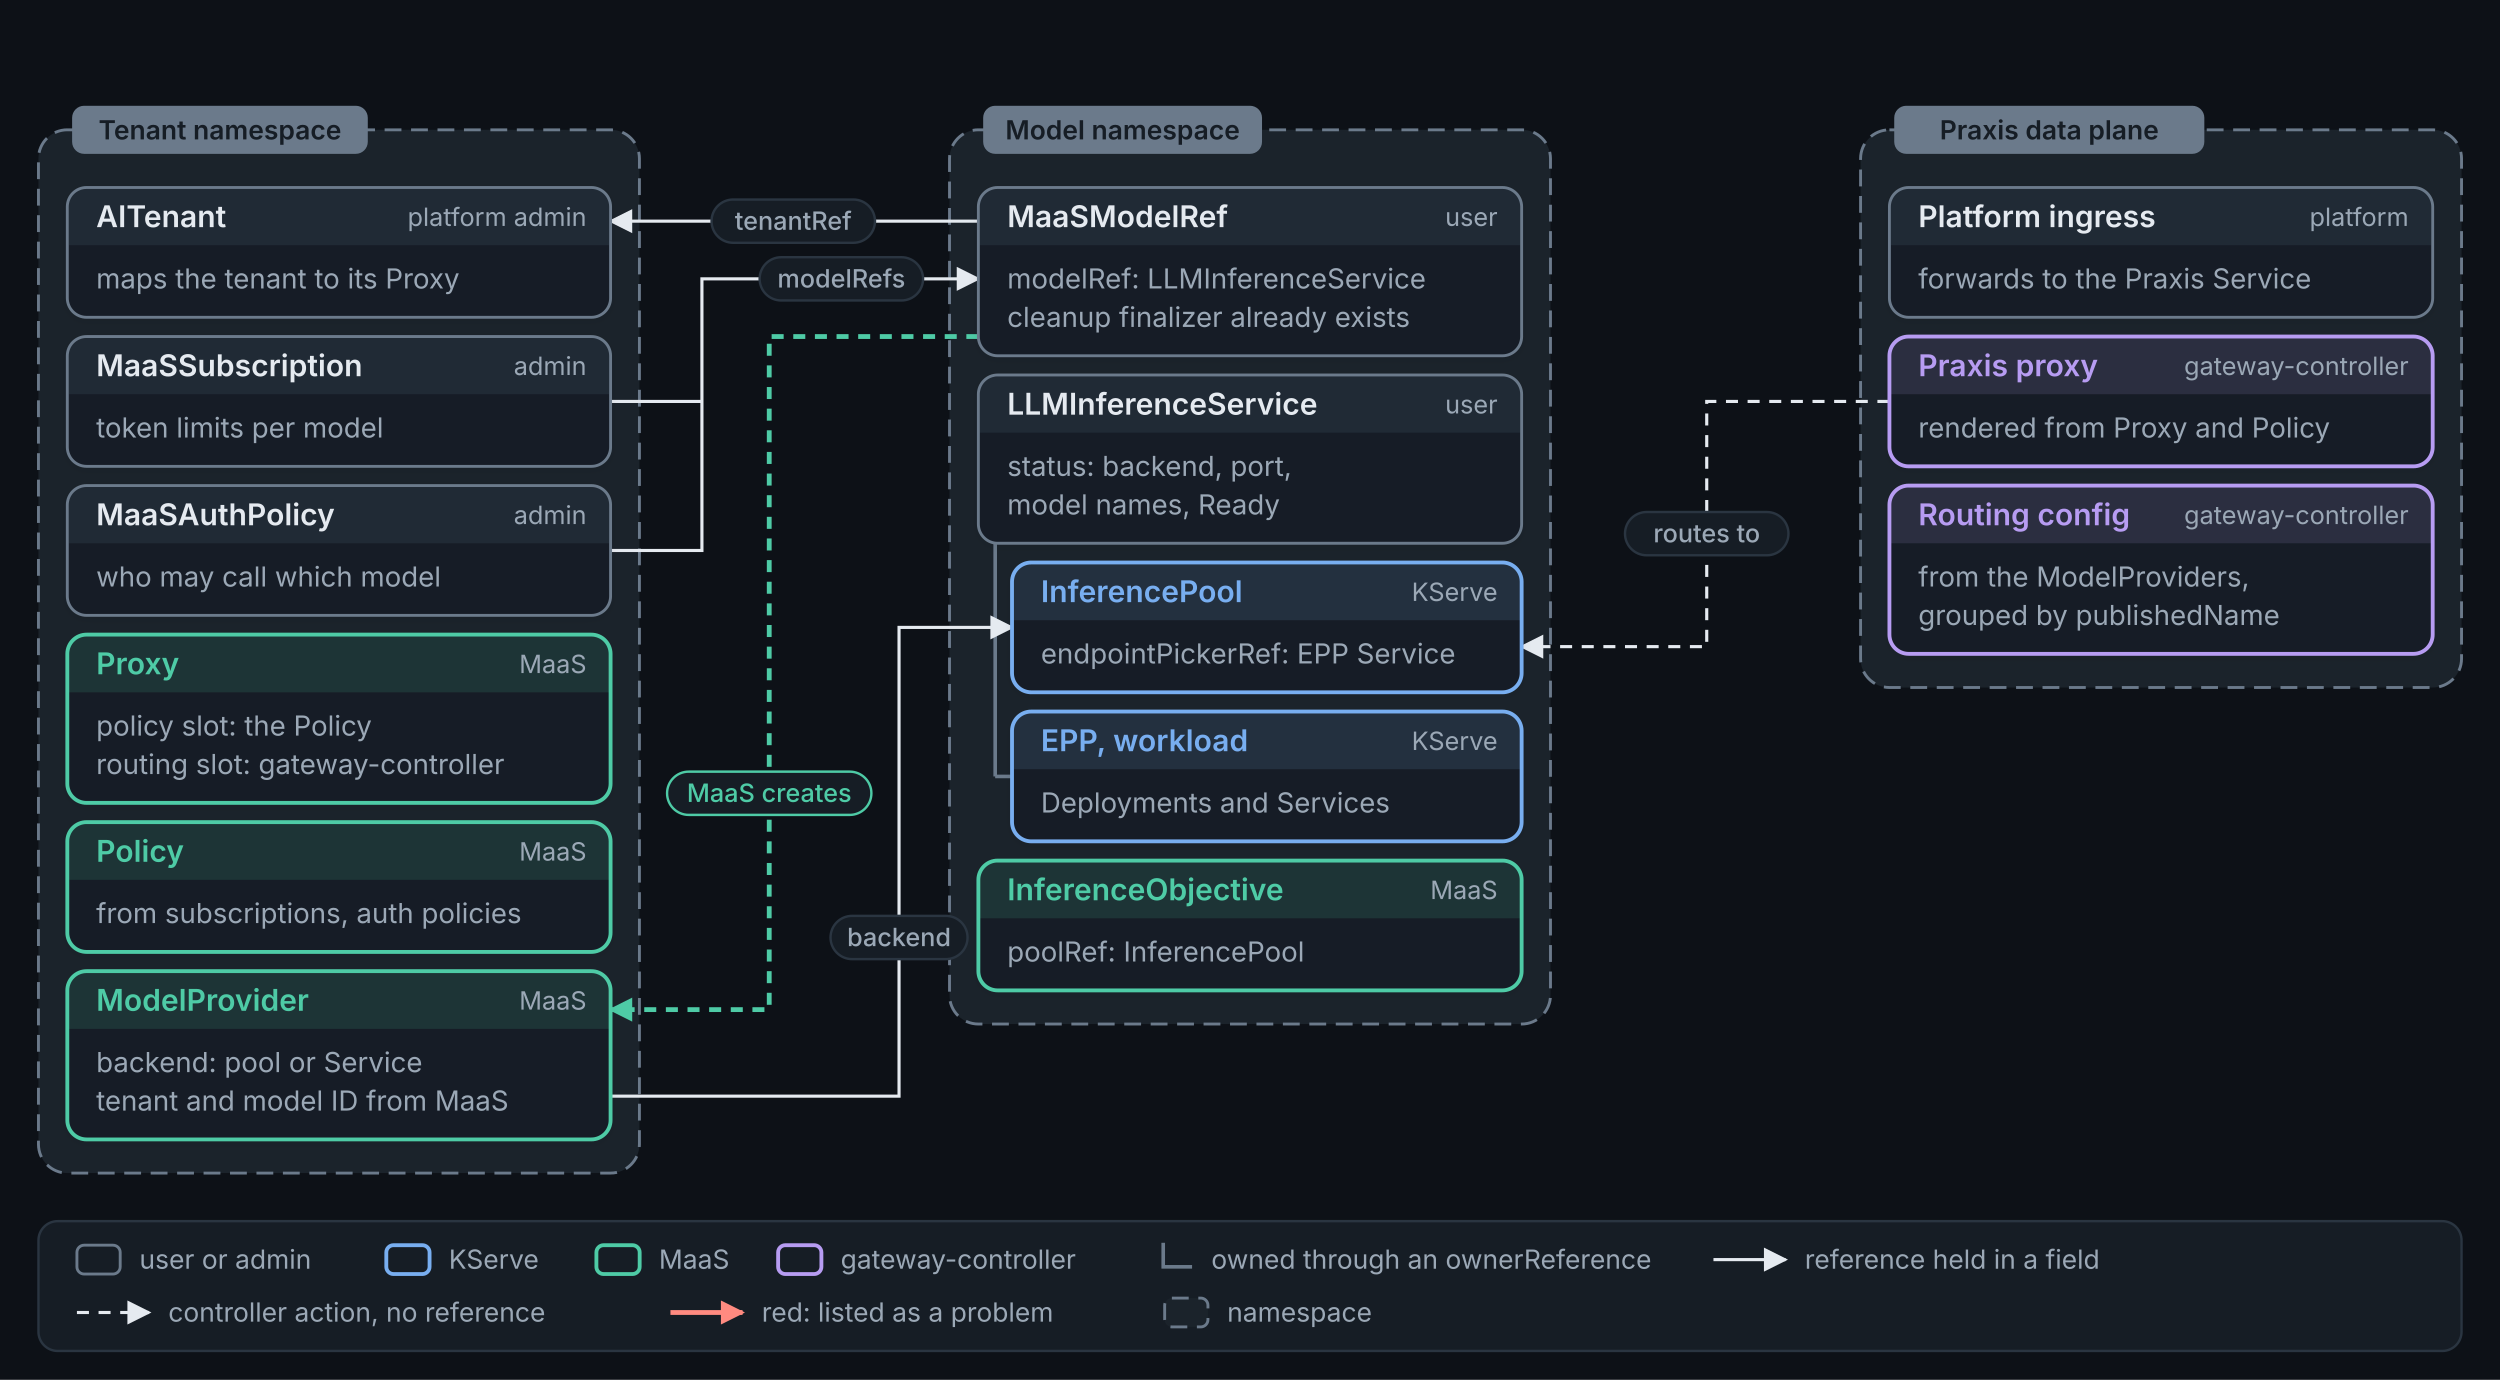
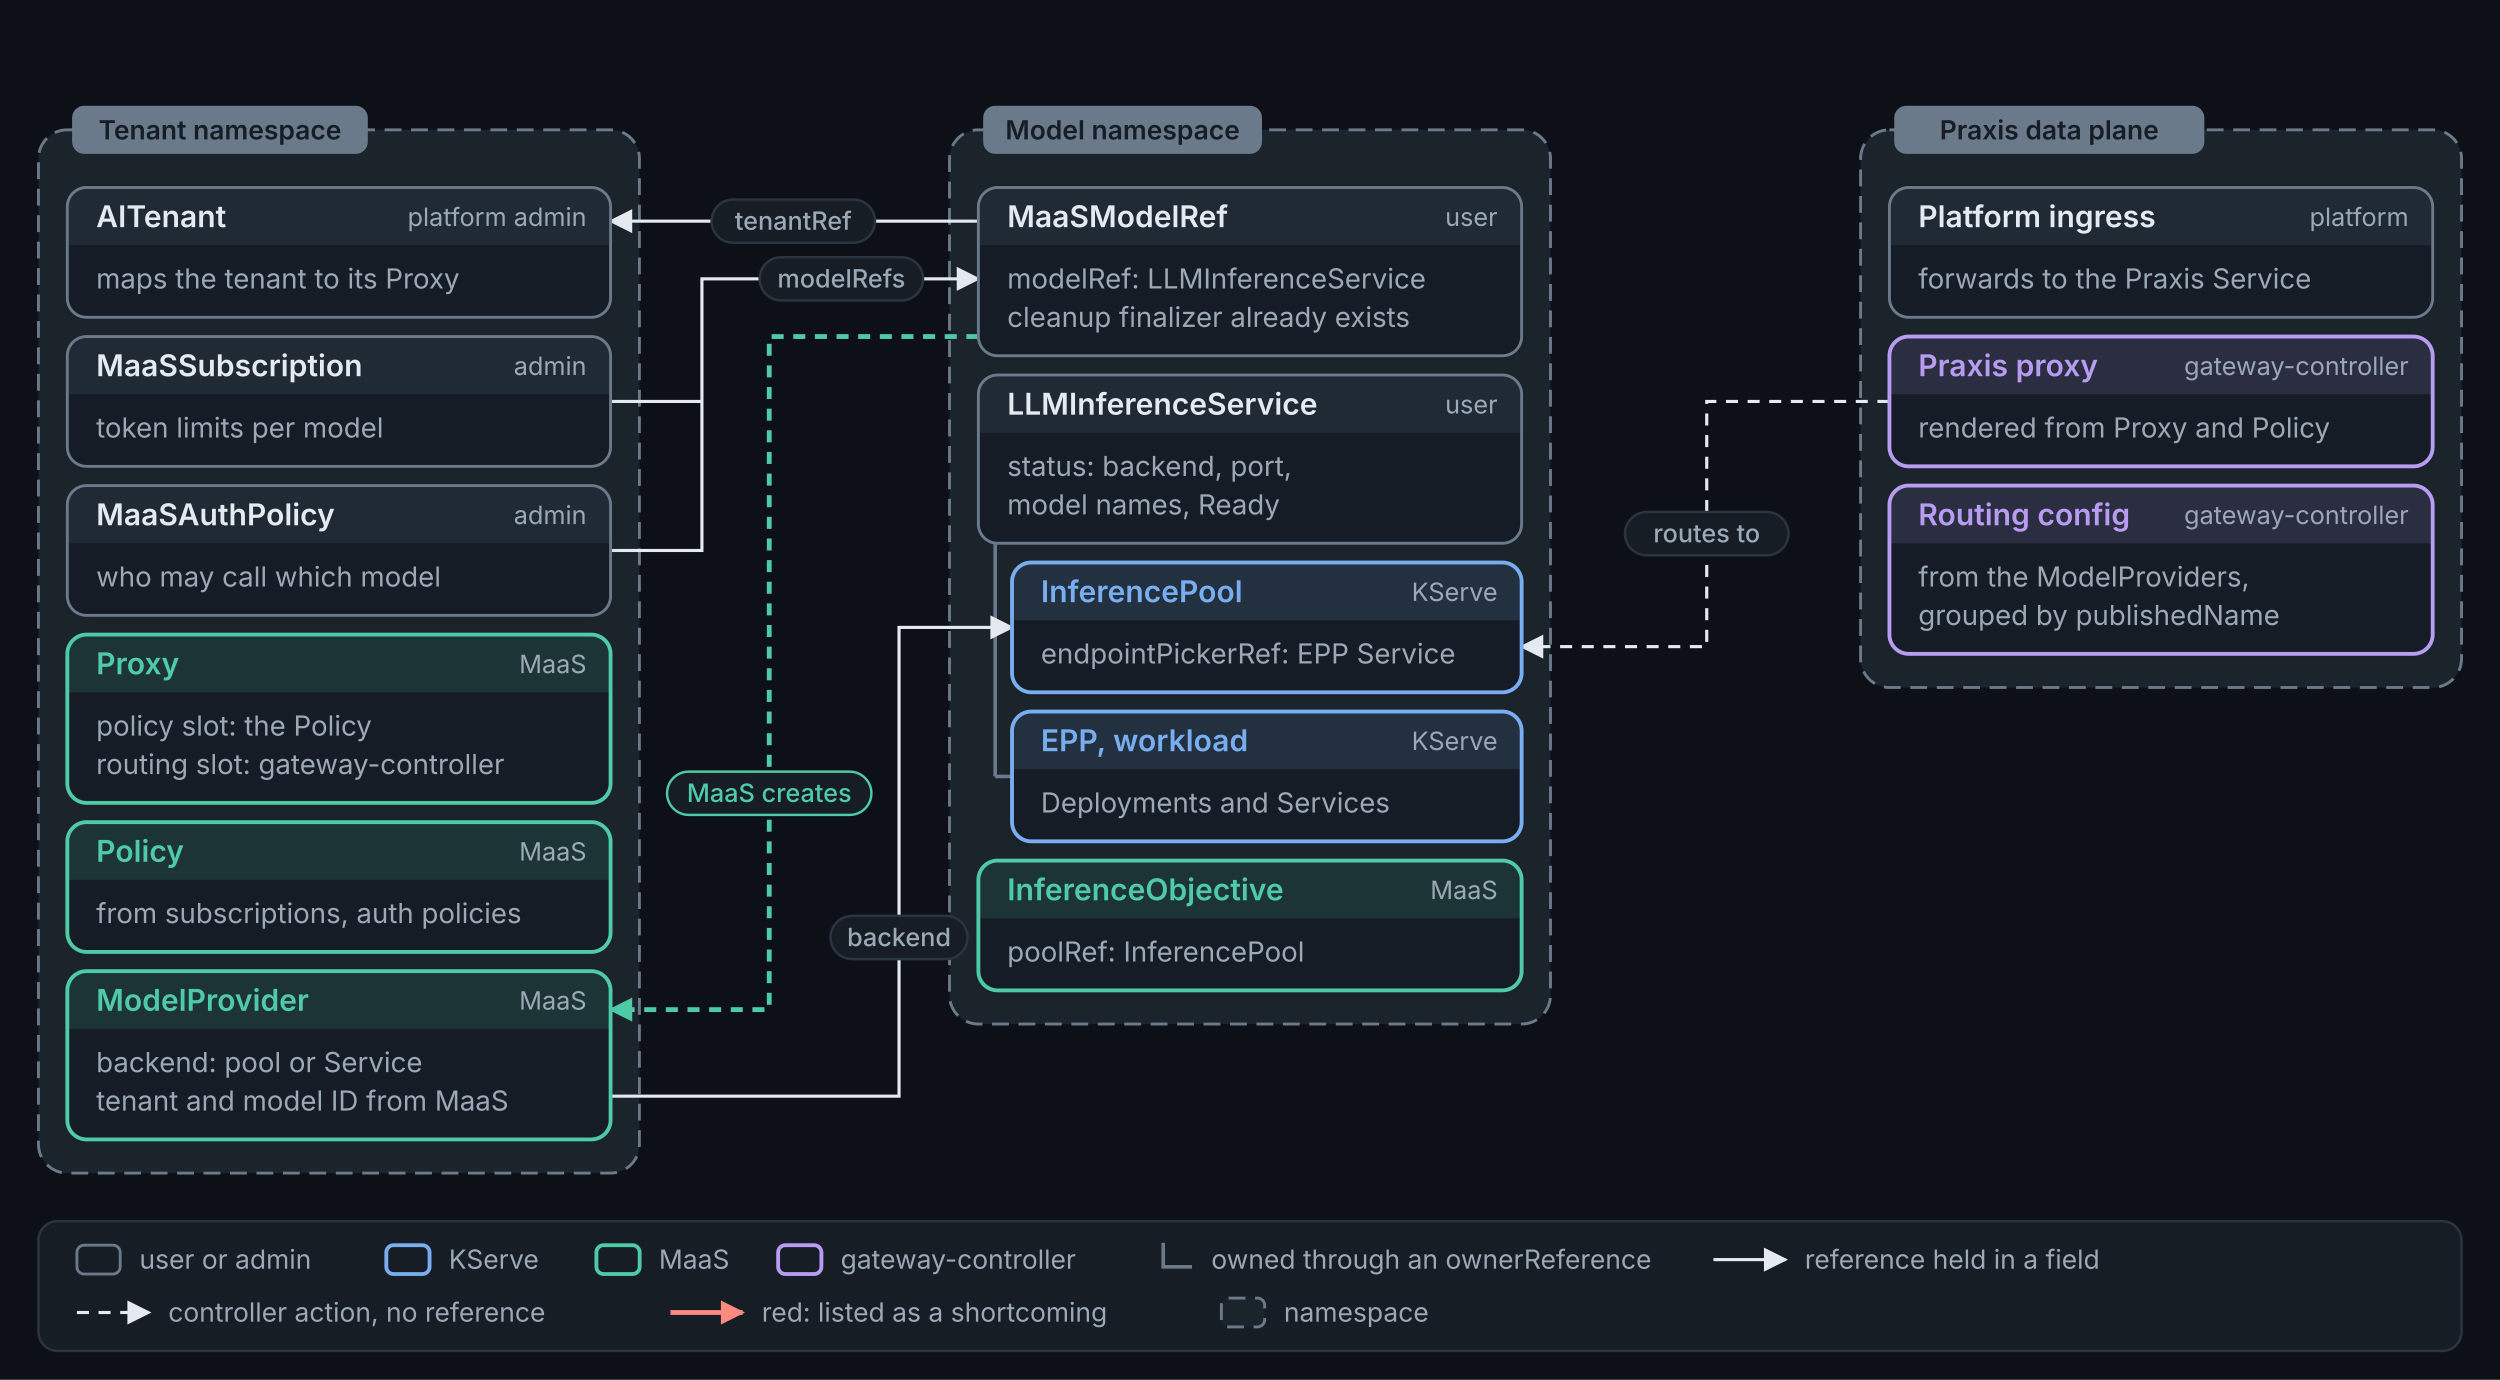
<svg xmlns="http://www.w3.org/2000/svg" viewBox="0 0 1040 574" role="img" aria-label="Custom resources in option 2. KServe writes only in the model namespace and publishes the backend in the LLMInferenceService status. MaaS creates the ModelProvider for each MaaSModelRef in the tenant namespace, next to the Proxy and the Policy. The provider references its backend in the model namespace.">
  <defs>
    <marker id="r3-ah" viewBox="0 0 10 10" refX="9" refY="5" markerUnits="userSpaceOnUse" markerWidth="10" markerHeight="10" orient="auto-start-reverse">
      <path class="d-ah " d="M0 0 L10 5 L0 10 z" />
    </marker>
    <marker id="r3-ah-warn" viewBox="0 0 10 10" refX="9" refY="5" markerUnits="userSpaceOnUse" markerWidth="10" markerHeight="10" orient="auto-start-reverse">
      <path class="d-ah warn" d="M0 0 L10 5 L0 10 z" />
    </marker>
    <marker id="r3-ah-maas" viewBox="0 0 10 10" refX="9" refY="5" markerUnits="userSpaceOnUse" markerWidth="10" markerHeight="10" orient="auto-start-reverse">
      <path class="d-ah maas" d="M0 0 L10 5 L0 10 z" />
    </marker>
    <filter id="r3-sh" x="-5%" y="-15%" width="110%" height="140%">
      <feDropShadow dx="0" dy="1" stdDeviation="2" flood-opacity="0.09" />
    </filter>
  </defs>
  <style>
.d-tile { fill: #161d25; }
.d-tile-b { fill: none; stroke: #6b7a8b; stroke-width: 1.2; }
.d-tile-b.gw { stroke: #78aef0; stroke-width: 1.6; }
.d-tile-b.px { stroke: #4ecba6; stroke-width: 1.6; }
.d-tile-b.warn { stroke: #ff8a80; stroke-width: 1.6; }
.d-head { fill: #202a35; }
.d-head.gw { fill: #23303f; }
.d-head.px { fill: #1d3436; }
.d-head.warn { fill: #342b31; }
.d-kind { fill: #e5eaf0; font-family: 'Inter','Helvetica Neue',Arial,sans-serif; font-size: 12.5px; font-weight: 600; }
.d-kind.gw { fill: #78aef0; } .d-kind.px { fill: #4ecba6; } .d-kind.warn { fill: #ff8a80; }
.d-own { fill: #9ba8b6; font-family: 'Inter','Helvetica Neue',Arial,sans-serif; font-size: 10.5px; }
.d-ico { color: #9ba8b6; }
.d-ico.gw { color: #78aef0; } .d-ico.px { color: #4ecba6; } .d-ico.warn { color: #ff8a80; }
.d-grp { fill: #1b232b; stroke: #6b7a8b; stroke-width: 1.2; stroke-dasharray: 7 4; }
.d-grp.gw { fill: #1a2531; stroke: #78aef0; }
.d-grp.px { fill: #17272b; stroke: #4ecba6; }
.d-tab { fill: #6b7a8b; } .d-tab.gw { fill: #78aef0; } .d-tab.px { fill: #4ecba6; }
.d-tabt { fill: #161d25; font-family: 'Inter','Helvetica Neue',Arial,sans-serif; font-size: 11px; font-weight: 600; }
.d-pill { fill: #161d25; stroke: #2a3541; stroke-width: 1; }
.d-pill.warn { stroke: #ff8a80; } .d-pill.px { stroke: #4ecba6; }
.d-pillt { fill: #9ba8b6; font-family: 'Inter','Helvetica Neue',Arial,sans-serif; font-size: 10.5px; font-weight: 500; }
.d-pillt.warn { fill: #ff8a80; } .d-pillt.px { fill: #4ecba6; }
.d-t { fill: #e5eaf0; font-family: 'Inter','Helvetica Neue',Arial,sans-serif; font-size: 13px; font-weight: 600; }
.d-s { fill: #9ba8b6; font-family: 'Inter','Helvetica Neue',Arial,sans-serif; font-size: 11.5px; }
.d-moved { fill: #ff8a80; font-family: 'Inter','Helvetica Neue',Arial,sans-serif; font-size: 11.5px; font-weight: 600; }
.d-title { font-family: 'Inter','Helvetica Neue',Arial,sans-serif; font-size: 12px; font-weight: 700; letter-spacing: 0.07em; }
.d-title.gw { fill: #78aef0; } .d-title.px { fill: #4ecba6; } .d-title.warn { fill: #ff8a80; }
.d-edge { stroke: #e5eaf0; stroke-width: 1.3; fill: none; }
.d-edge.warn { stroke: #ff8a80; stroke-width: 2; }
.d-edge.px { stroke: #4ecba6; stroke-width: 2; }
.d-edge.dash { stroke-dasharray: 5 4; }
.d-ah { fill: #e5eaf0; } .d-ah.warn { fill: #ff8a80; } .d-ah.px { fill: #4ecba6; }
.d-rule { stroke: #2a3541; stroke-width: 1; }
.d-legend { fill: #161d25; stroke: #2a3541; stroke-width: 1; }
.d-lg { fill: #9ba8b6; font-family: 'Inter','Helvetica Neue',Arial,sans-serif; font-size: 11px; }
.d-tile-b.ks { stroke: #78aef0; stroke-width: 1.6; }
.d-tile-b.maas { stroke: #4ecba6; stroke-width: 1.6; }
.d-tile-b.gc { stroke: #b79cf2; stroke-width: 1.6; }
.d-tile-b.agc { stroke: #e0b040; stroke-width: 1.6; }
.d-head.ks { fill: #23303f; }
.d-head.maas { fill: #1d3436; }
.d-head.gc { fill: #2b2e40; }
.d-head.agc { fill: #343329; }
.d-kind.ks { fill: #78aef0; } .d-kind.maas { fill: #4ecba6; }
.d-kind.gc { fill: #b79cf2; } .d-kind.agc { fill: #e0b040; }
.d-pill.maas { stroke: #4ecba6; }
.d-pillt.maas { fill: #4ecba6; }
.d-edge.maas { stroke: #4ecba6; stroke-width: 2; }
.d-ah.maas { fill: #4ecba6; }
.d-rail { stroke: #6b7a8b; stroke-width: 1.5; fill: none; }
.d-rail.warn { stroke: #ff8a80; stroke-width: 2; }
</style>
  <rect width="1040" height="574" fill="#0d1117" />
  <rect class="d-grp " x="774" y="54" width="250" height="232" rx="12" />
  <rect class="d-grp " x="395" y="54" width="250" height="372" rx="12" />
  <rect class="d-grp " x="16" y="54" width="250" height="434" rx="12" />
  <line class="d-rail " x1="414.0" y1="226" x2="414.0" y2="323.0" />
  <line class="d-rail " x1="414.0" y1="261.0" x2="421" y2="261.0" />
  <line class="d-rail " x1="414.0" y1="323.0" x2="421" y2="323.0" />
  <polyline class="d-edge " points="407,92 254,92" marker-end="url(#r3-ah)" />
  <polyline class="d-edge " points="254,167.0 292,167.0" />
  <polyline class="d-edge " points="254,229.0 292,229.0 292,116 407,116" marker-end="url(#r3-ah)" />
  <polyline class="d-edge maas dash" points="407,140 320,140 320,420 254,420" marker-end="url(#r3-ah-maas)" />
  <polyline class="d-edge " points="254,456 374,456 374,261.0 421,261.0" marker-end="url(#r3-ah)" />
  <polyline class="d-edge  dash" points="786,167.0 710,167.0 710,269.0 633,269.0" marker-end="url(#r3-ah)" />
  <rect class="d-tile" x="28" y="78" width="226" height="54" rx="8" filter="url(#r3-sh)" />
  <path class="d-head " d="M28.6 102V86Q28.6 78.6 36 78.6H246Q253.4 78.6 253.4 86V102Z" />
  <rect class="d-tile-b " x="28" y="78" width="226" height="54" rx="8" />
  <text class="d-kind " x="40" y="94.5">AITenant</text>
  <text class="d-own" x="244" y="94" text-anchor="end">platform admin</text>
  <text class="d-s" x="40" y="120">maps the tenant to its Proxy</text>
  <rect class="d-tile" x="28" y="140" width="226" height="54" rx="8" filter="url(#r3-sh)" />
  <path class="d-head " d="M28.6 164V148Q28.6 140.6 36 140.6H246Q253.4 140.6 253.4 148V164Z" />
  <rect class="d-tile-b " x="28" y="140" width="226" height="54" rx="8" />
  <text class="d-kind " x="40" y="156.5">MaaSSubscription</text>
  <text class="d-own" x="244" y="156" text-anchor="end">admin</text>
  <text class="d-s" x="40" y="182">token limits per model</text>
  <rect class="d-tile" x="28" y="202" width="226" height="54" rx="8" filter="url(#r3-sh)" />
  <path class="d-head " d="M28.6 226V210Q28.6 202.6 36 202.6H246Q253.4 202.6 253.4 210V226Z" />
  <rect class="d-tile-b " x="28" y="202" width="226" height="54" rx="8" />
  <text class="d-kind " x="40" y="218.5">MaaSAuthPolicy</text>
  <text class="d-own" x="244" y="218" text-anchor="end">admin</text>
  <text class="d-s" x="40" y="244">who may call which model</text>
  <rect class="d-tile" x="28" y="264" width="226" height="70" rx="8" filter="url(#r3-sh)" />
  <path class="d-head maas" d="M28.6 288V272Q28.6 264.6 36 264.6H246Q253.4 264.6 253.4 272V288Z" />
  <rect class="d-tile-b maas" x="28" y="264" width="226" height="70" rx="8" />
  <text class="d-kind maas" x="40" y="280.5">Proxy</text>
  <text class="d-own" x="244" y="280" text-anchor="end">MaaS</text>
  <text class="d-s" x="40" y="306">policy slot: the Policy</text>
  <text class="d-s" x="40" y="322">routing slot: gateway-controller</text>
  <rect class="d-tile" x="28" y="342" width="226" height="54" rx="8" filter="url(#r3-sh)" />
  <path class="d-head maas" d="M28.6 366V350Q28.6 342.6 36 342.6H246Q253.4 342.6 253.4 350V366Z" />
  <rect class="d-tile-b maas" x="28" y="342" width="226" height="54" rx="8" />
  <text class="d-kind maas" x="40" y="358.5">Policy</text>
  <text class="d-own" x="244" y="358" text-anchor="end">MaaS</text>
  <text class="d-s" x="40" y="384">from subscriptions, auth policies</text>
  <rect class="d-tile" x="28" y="404" width="226" height="70" rx="8" filter="url(#r3-sh)" />
  <path class="d-head maas" d="M28.6 428V412Q28.6 404.6 36 404.6H246Q253.4 404.6 253.4 412V428Z" />
  <rect class="d-tile-b maas" x="28" y="404" width="226" height="70" rx="8" />
  <text class="d-kind maas" x="40" y="420.5">ModelProvider</text>
  <text class="d-own" x="244" y="420" text-anchor="end">MaaS</text>
  <text class="d-s" x="40" y="446">backend: pool or Service</text>
  <text class="d-s" x="40" y="462">tenant and model ID from MaaS</text>
  <rect class="d-tab " x="30" y="44" width="123" height="20" rx="5" />
  <text class="d-tabt" x="91.5" y="58" text-anchor="middle">Tenant namespace</text>
  <rect class="d-tile" x="407" y="78" width="226" height="70" rx="8" filter="url(#r3-sh)" />
  <path class="d-head " d="M407.6 102V86Q407.6 78.6 415 78.6H625Q632.4 78.6 632.4 86V102Z" />
  <rect class="d-tile-b " x="407" y="78" width="226" height="70" rx="8" />
  <text class="d-kind " x="419" y="94.5">MaaSModelRef</text>
  <text class="d-own" x="623" y="94" text-anchor="end">user</text>
  <text class="d-s" x="419" y="120">modelRef: LLMInferenceService</text>
  <text class="d-s" x="419" y="136">cleanup finalizer already exists</text>
  <rect class="d-tile" x="407" y="156" width="226" height="70" rx="8" filter="url(#r3-sh)" />
  <path class="d-head " d="M407.6 180V164Q407.6 156.6 415 156.6H625Q632.4 156.6 632.4 164V180Z" />
  <rect class="d-tile-b " x="407" y="156" width="226" height="70" rx="8" />
  <text class="d-kind " x="419" y="172.5">LLMInferenceService</text>
  <text class="d-own" x="623" y="172" text-anchor="end">user</text>
  <text class="d-s" x="419" y="198">status: backend, port,</text>
  <text class="d-s" x="419" y="214">model names, Ready</text>
  <rect class="d-tile" x="421" y="234" width="212" height="54" rx="8" filter="url(#r3-sh)" />
  <path class="d-head ks" d="M421.6 258V242Q421.6 234.6 429 234.6H625Q632.4 234.6 632.4 242V258Z" />
  <rect class="d-tile-b ks" x="421" y="234" width="212" height="54" rx="8" />
  <text class="d-kind ks" x="433" y="250.5">InferencePool</text>
  <text class="d-own" x="623" y="250" text-anchor="end">KServe</text>
  <text class="d-s" x="433" y="276">endpointPickerRef: EPP Service</text>
  <rect class="d-tile" x="421" y="296" width="212" height="54" rx="8" filter="url(#r3-sh)" />
  <path class="d-head ks" d="M421.6 320V304Q421.6 296.6 429 296.6H625Q632.4 296.6 632.4 304V320Z" />
  <rect class="d-tile-b ks" x="421" y="296" width="212" height="54" rx="8" />
  <text class="d-kind ks" x="433" y="312.5">EPP, workload</text>
  <text class="d-own" x="623" y="312" text-anchor="end">KServe</text>
  <text class="d-s" x="433" y="338">Deployments and Services</text>
  <rect class="d-tile" x="407" y="358" width="226" height="54" rx="8" filter="url(#r3-sh)" />
  <path class="d-head maas" d="M407.6 382V366Q407.6 358.6 415 358.6H625Q632.4 358.6 632.4 366V382Z" />
  <rect class="d-tile-b maas" x="407" y="358" width="226" height="54" rx="8" />
  <text class="d-kind maas" x="419" y="374.5">InferenceObjective</text>
  <text class="d-own" x="623" y="374" text-anchor="end">MaaS</text>
  <text class="d-s" x="419" y="400">poolRef: InferencePool</text>
  <rect class="d-tab " x="409" y="44" width="116" height="20" rx="5" />
  <text class="d-tabt" x="467.0" y="58" text-anchor="middle">Model namespace</text>
  <rect class="d-tile" x="786" y="78" width="226" height="54" rx="8" filter="url(#r3-sh)" />
  <path class="d-head " d="M786.6 102V86Q786.6 78.6 794 78.6H1004Q1011.4 78.6 1011.4 86V102Z" />
  <rect class="d-tile-b " x="786" y="78" width="226" height="54" rx="8" />
  <text class="d-kind " x="798" y="94.5">Platform ingress</text>
  <text class="d-own" x="1002" y="94" text-anchor="end">platform</text>
  <text class="d-s" x="798" y="120">forwards to the Praxis Service</text>
  <rect class="d-tile" x="786" y="140" width="226" height="54" rx="8" filter="url(#r3-sh)" />
  <path class="d-head gc" d="M786.6 164V148Q786.6 140.6 794 140.6H1004Q1011.4 140.6 1011.4 148V164Z" />
  <rect class="d-tile-b gc" x="786" y="140" width="226" height="54" rx="8" />
  <text class="d-kind gc" x="798" y="156.5">Praxis proxy</text>
  <text class="d-own" x="1002" y="156" text-anchor="end">gateway-controller</text>
  <text class="d-s" x="798" y="182">rendered from Proxy and Policy</text>
  <rect class="d-tile" x="786" y="202" width="226" height="70" rx="8" filter="url(#r3-sh)" />
  <path class="d-head gc" d="M786.6 226V210Q786.6 202.6 794 202.6H1004Q1011.4 202.6 1011.4 210V226Z" />
  <rect class="d-tile-b gc" x="786" y="202" width="226" height="70" rx="8" />
  <text class="d-kind gc" x="798" y="218.5">Routing config</text>
  <text class="d-own" x="1002" y="218" text-anchor="end">gateway-controller</text>
  <text class="d-s" x="798" y="244">from the ModelProviders,</text>
  <text class="d-s" x="798" y="260">grouped by publishedName</text>
  <rect class="d-tab " x="788" y="44" width="129" height="20" rx="5" />
  <text class="d-tabt" x="852.5" y="58" text-anchor="middle">Praxis data plane</text>
  <rect class="d-pill " x="296.0" y="83" width="68" height="18" rx="9" />
  <text class="d-pillt " x="330" y="95.6" text-anchor="middle">tenantRef</text>
  <rect class="d-pill " x="316.0" y="107" width="68" height="18" rx="9" />
  <text class="d-pillt " x="350" y="119.6" text-anchor="middle">modelRefs</text>
  <rect class="d-pill maas" x="277.5" y="321" width="85" height="18" rx="9" />
  <text class="d-pillt maas" x="320" y="333.6" text-anchor="middle">MaaS creates</text>
  <rect class="d-pill " x="345.5" y="381" width="57" height="18" rx="9" />
  <text class="d-pillt " x="374" y="393.6" text-anchor="middle">backend</text>
  <rect class="d-pill " x="676.0" y="213" width="68" height="18" rx="9" />
  <text class="d-pillt " x="710" y="225.6" text-anchor="middle">routes to</text>
  <rect class="d-legend" x="16" y="508" width="1008" height="54" rx="8" />
  <rect class="d-tile" x="32" y="518.0" width="18" height="12" rx="3" />
  <rect class="d-tile-b " x="32" y="518.0" width="18" height="12" rx="3" />
  <text class="d-lg" x="58" y="527.8">user or admin</text>
  <rect class="d-tile" x="160.7" y="518.0" width="18" height="12" rx="3" />
  <rect class="d-tile-b ks" x="160.7" y="518.0" width="18" height="12" rx="3" />
  <text class="d-lg" x="186.7" y="527.8">KServe</text>
  <rect class="d-tile" x="248.1" y="518.0" width="18" height="12" rx="3" />
  <rect class="d-tile-b maas" x="248.1" y="518.0" width="18" height="12" rx="3" />
  <text class="d-lg" x="274.1" y="527.8">MaaS</text>
  <rect class="d-tile" x="323.7" y="518.0" width="18" height="12" rx="3" />
  <rect class="d-tile-b gc" x="323.7" y="518.0" width="18" height="12" rx="3" />
  <text class="d-lg" x="349.7" y="527.8">gateway-controller</text>
  <polyline class="d-rail " points="483.9,517.0 483.9,527.0 495.9,527.0" />
  <text class="d-lg" x="503.9" y="527.8">owned through an ownerReference</text>
  <line class="d-edge " x1="712.8" y1="524.0" x2="742.8" y2="524.0" marker-end="url(#r3-ah)" />
  <text class="d-lg" x="750.8" y="527.8">reference held in a field</text>
  <line class="d-edge  dash" x1="32" y1="546.0" x2="62" y2="546.0" marker-end="url(#r3-ah)" />
  <text class="d-lg" x="70" y="549.8">controller action, no reference</text>
  <line class="d-edge warn" x1="278.9" y1="546.0" x2="308.9" y2="546.0" marker-end="url(#r3-ah-warn)" />
-   <text class="d-lg" x="316.9" y="549.8">red: listed as a problem</text>
-   <rect class="d-grp " x="484.5" y="540.0" width="18" height="12" rx="3" />
-   <text class="d-lg" x="510.5" y="549.8">namespace</text>
+   <text class="d-lg" x="316.9" y="549.8">red: listed as a shortcoming</text>
+   <rect class="d-grp " x="508.1" y="540.0" width="18" height="12" rx="3" />
+   <text class="d-lg" x="534.1" y="549.8">namespace</text>
</svg>
